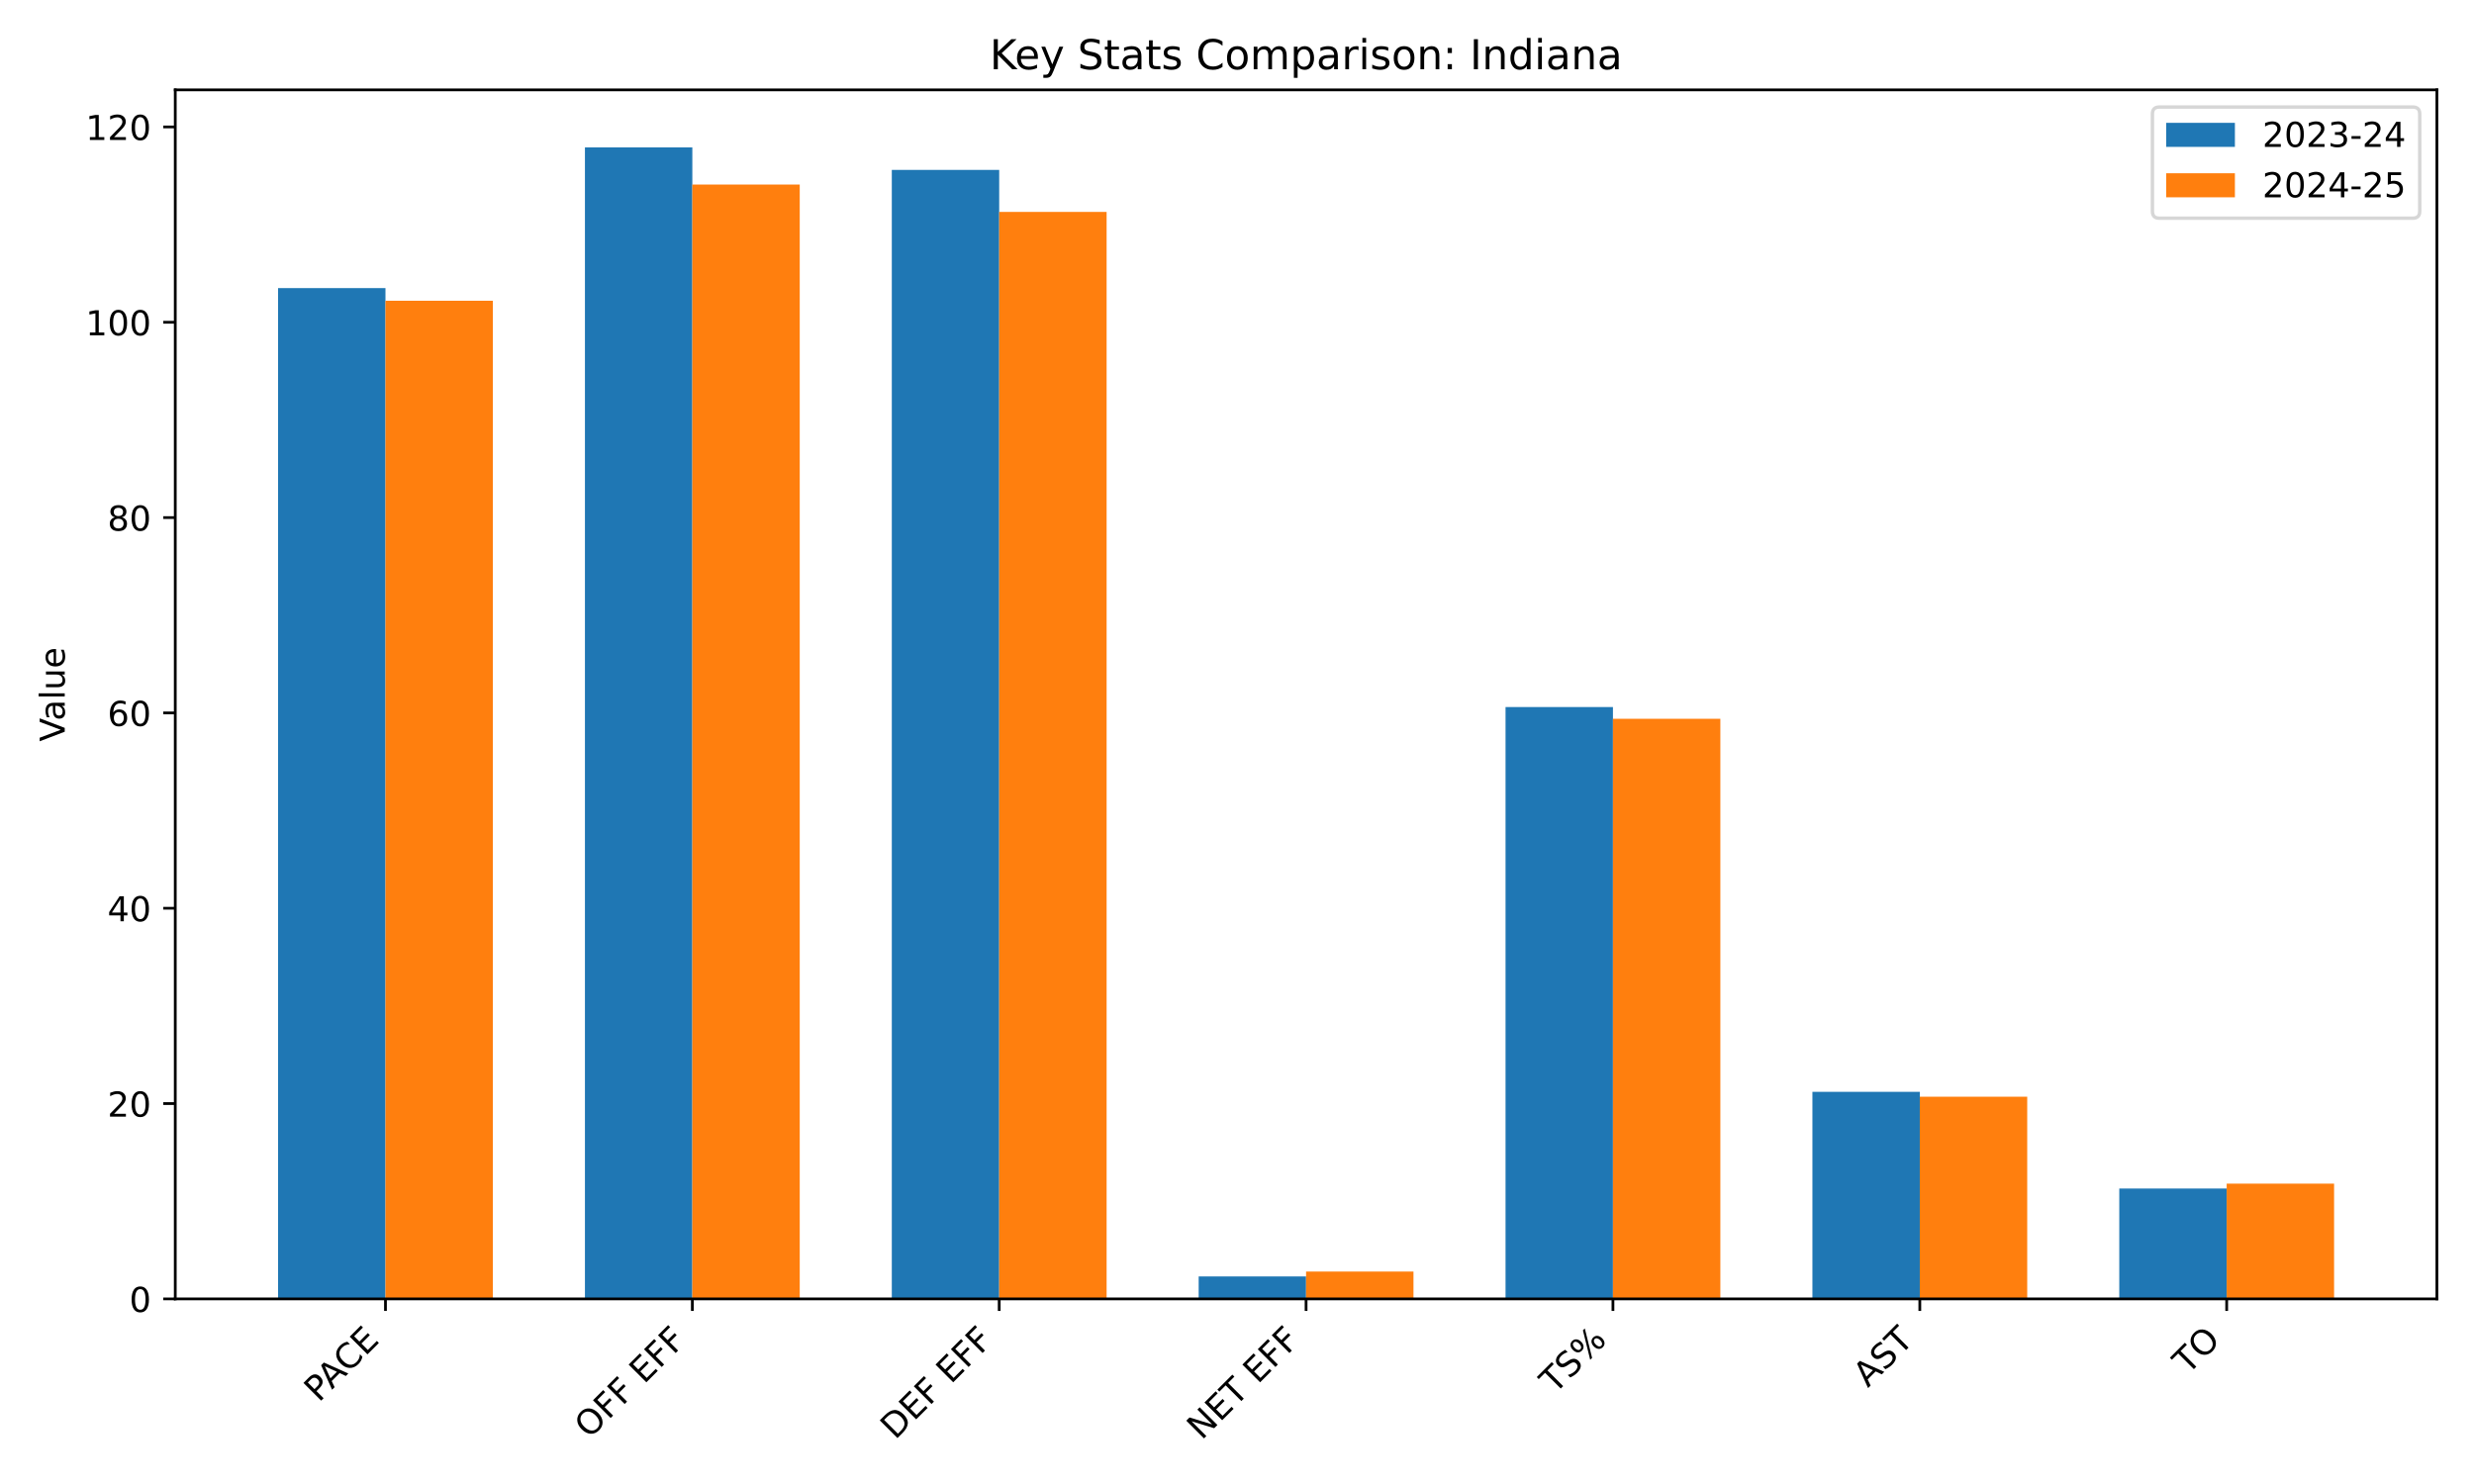
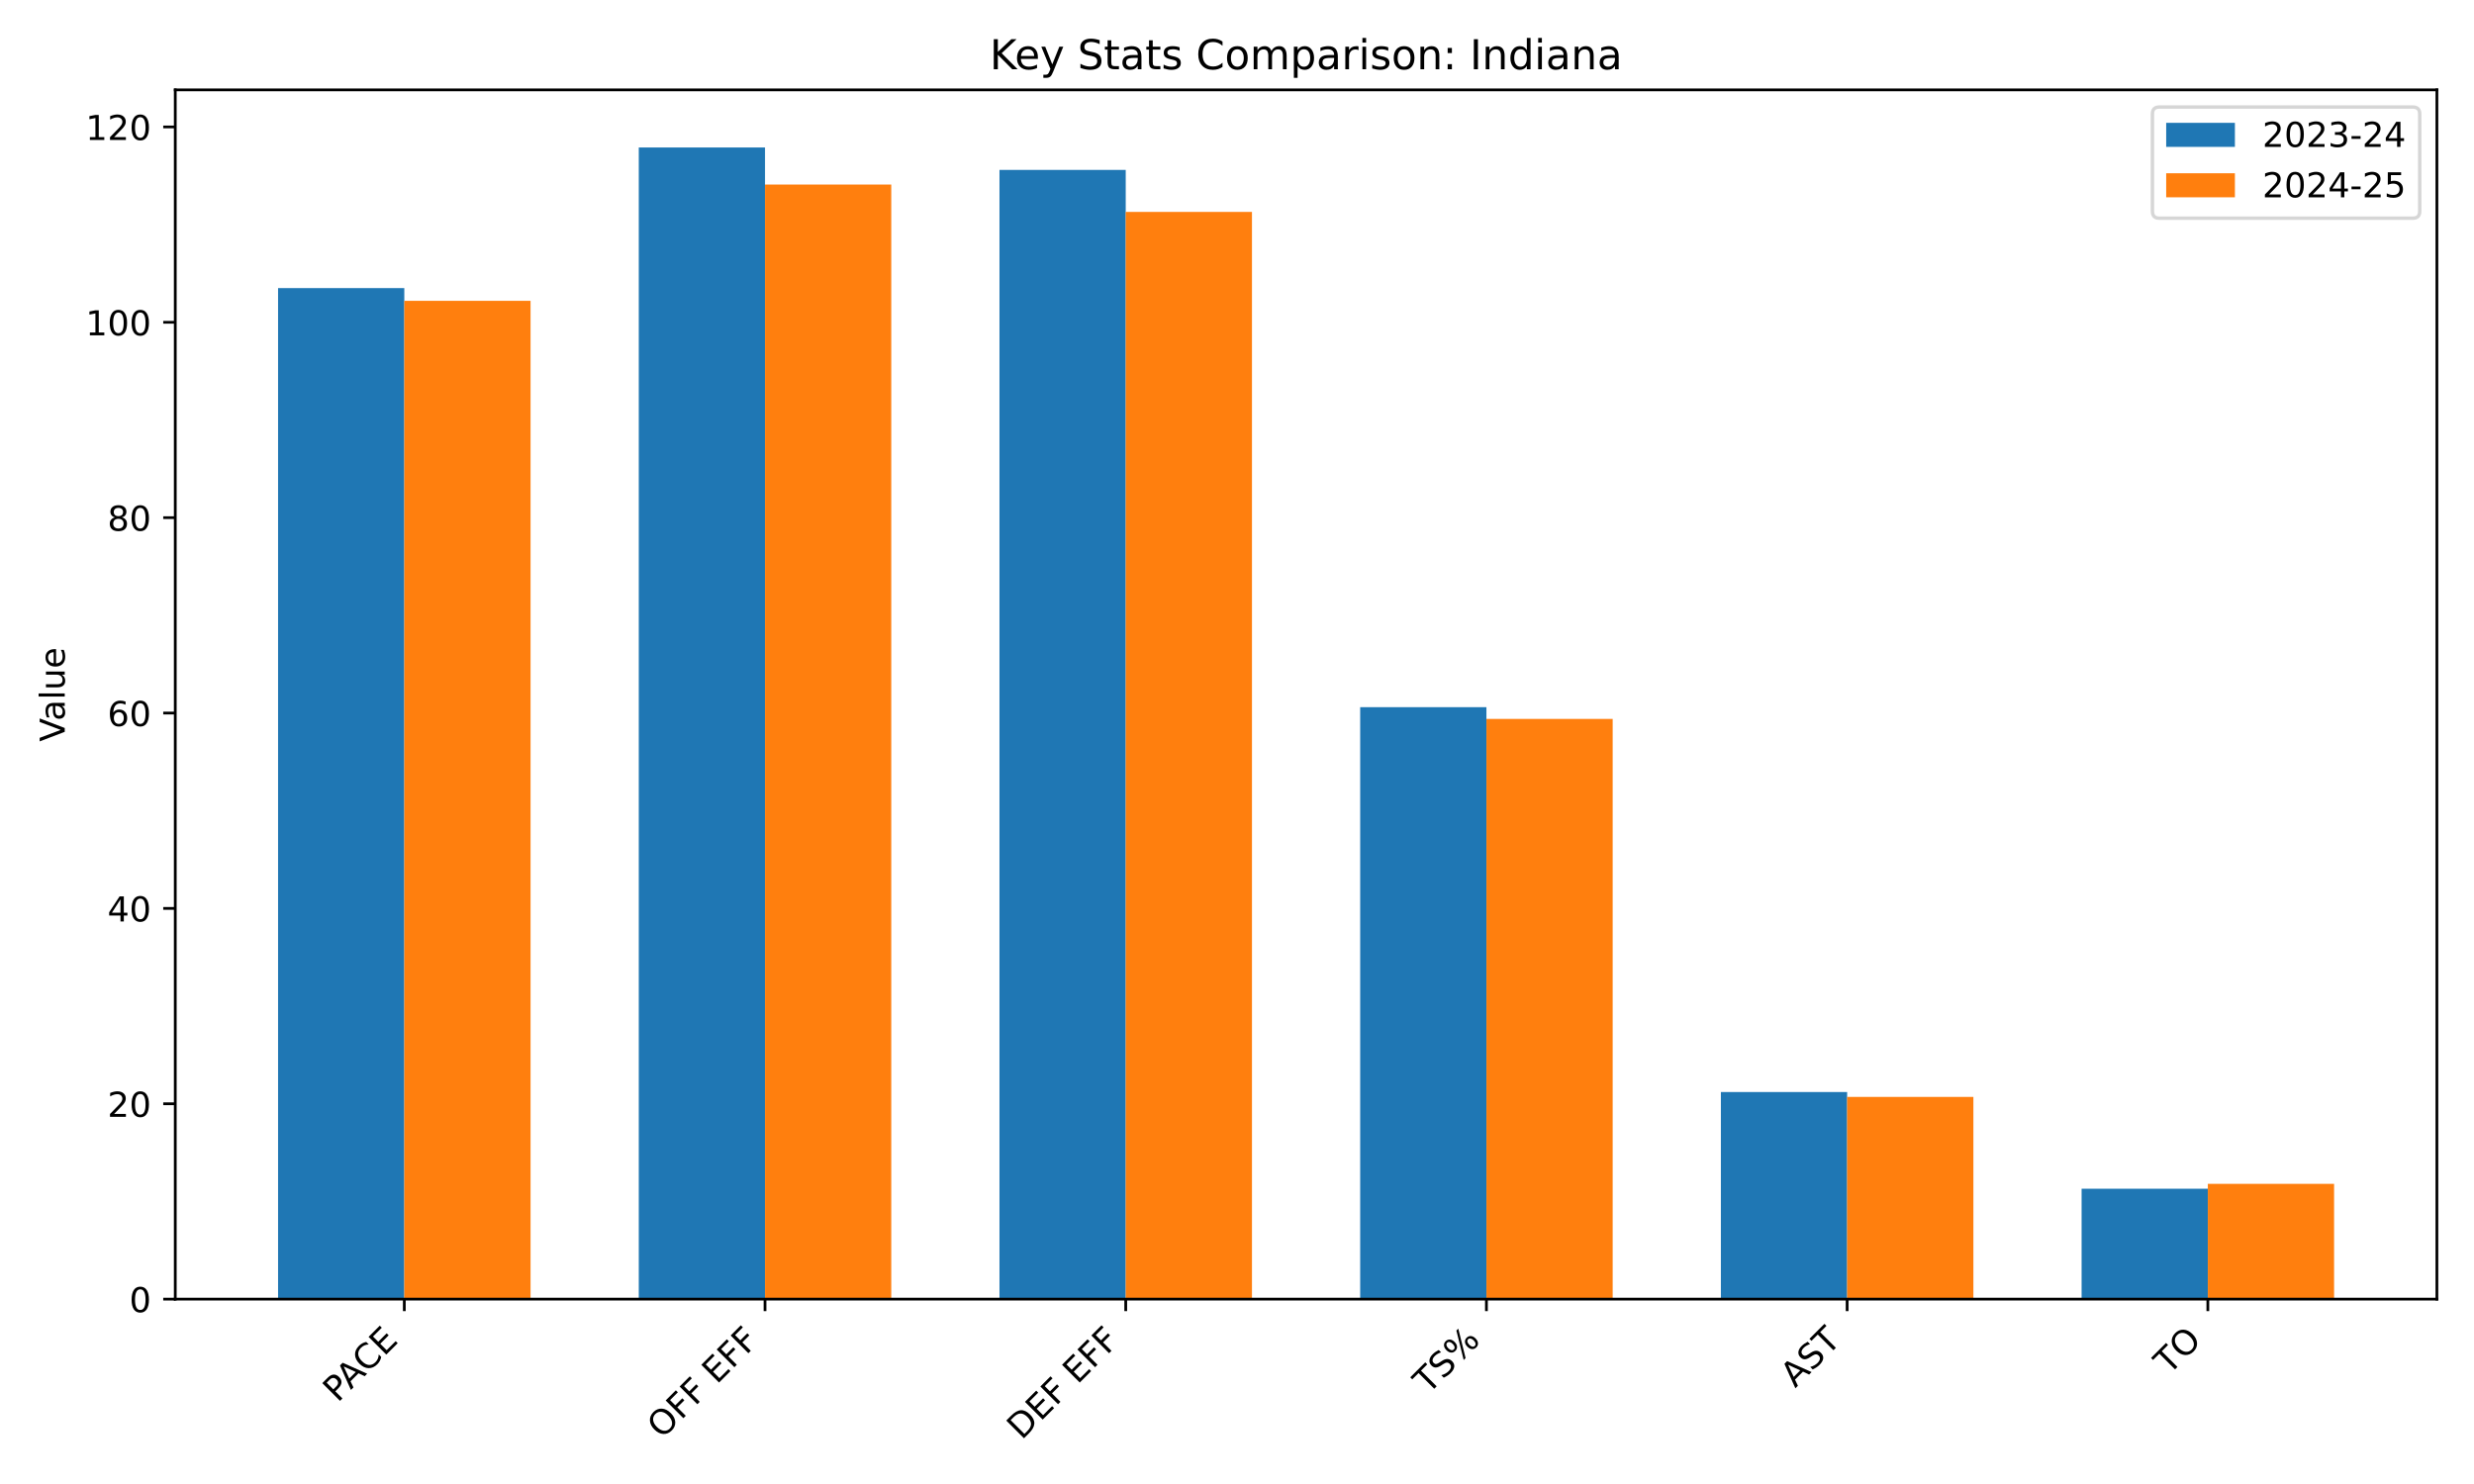
<svg xmlns="http://www.w3.org/2000/svg" xmlns:xlink="http://www.w3.org/1999/xlink" width="720pt" height="432pt" viewBox="0 0 720 432" version="1.1">
  <defs>
    <style type="text/css">*{stroke-linejoin: round; stroke-linecap: butt}</style>
  </defs>
  <g id="figure_1">
    <g id="patch_1">
      <path d="M 0 432  L 720 432  L 720 0  L 0 0  z " style="fill: #ffffff" />
    </g>
    <g id="axes_1">
      <g id="patch_2">
-         <path d="M 51.005 378.116  L 709.2 378.116  L 709.2 26.16  L 51.005 26.16  z " style="fill: #ffffff" />
+         <path d="M 51.005 378.18  L 709.2 378.18  L 709.2 26.16  L 51.005 26.16  z " style="fill: #ffffff" />
      </g>
      <g id="patch_3">
-         <path d="M 80.923 378.116  L 112.181 378.116  L 112.181 83.86  L 80.923 83.86  z " clip-path="url(#p9c431725d7)" style="fill: #1f77b4" />
+         <path d="M 80.923 378.18  L 117.664 378.18  L 117.664 83.87  L 80.923 83.87  z " clip-path="url(#padc7193dd8)" style="fill: #1f77b4" />
      </g>
      <g id="patch_4">
-         <path d="M 170.23 378.116  L 201.488 378.116  L 201.488 42.92  L 170.23 42.92  z " clip-path="url(#p9c431725d7)" style="fill: #1f77b4" />
+         <path d="M 185.898 378.18  L 222.64 378.18  L 222.64 42.923  L 185.898 42.923  z " clip-path="url(#padc7193dd8)" style="fill: #1f77b4" />
      </g>
      <g id="patch_5">
-         <path d="M 259.538 378.116  L 290.795 378.116  L 290.795 49.459  L 259.538 49.459  z " clip-path="url(#p9c431725d7)" style="fill: #1f77b4" />
+         <path d="M 290.874 378.18  L 327.615 378.18  L 327.615 49.463  L 290.874 49.463  z " clip-path="url(#padc7193dd8)" style="fill: #1f77b4" />
      </g>
      <g id="patch_6">
-         <path d="M 348.845 378.116  L 380.103 378.116  L 380.103 371.577  L 348.845 371.577  z " clip-path="url(#p9c431725d7)" style="fill: #1f77b4" />
+         <path d="M 395.849 378.18  L 432.59 378.18  L 432.59 205.86  L 395.849 205.86  z " clip-path="url(#padc7193dd8)" style="fill: #1f77b4" />
      </g>
      <g id="patch_7">
-         <path d="M 438.152 378.116  L 469.41 378.116  L 469.41 205.827  L 438.152 205.827  z " clip-path="url(#p9c431725d7)" style="fill: #1f77b4" />
+         <path d="M 500.824 378.18  L 537.565 378.18  L 537.565 317.896  L 500.824 317.896  z " clip-path="url(#padc7193dd8)" style="fill: #1f77b4" />
      </g>
      <g id="patch_8">
-         <path d="M 527.46 378.116  L 558.717 378.116  L 558.717 317.844  L 527.46 317.844  z " clip-path="url(#p9c431725d7)" style="fill: #1f77b4" />
+         <path d="M 605.799 378.18  L 642.541 378.18  L 642.541 346.048  L 605.799 346.048  z " clip-path="url(#padc7193dd8)" style="fill: #1f77b4" />
      </g>
      <g id="patch_9">
-         <path d="M 616.767 378.116  L 648.024 378.116  L 648.024 345.99  L 616.767 345.99  z " clip-path="url(#p9c431725d7)" style="fill: #1f77b4" />
+         <path d="M 117.664 378.18  L 154.406 378.18  L 154.406 87.567  L 117.664 87.567  z " clip-path="url(#padc7193dd8)" style="fill: #ff7f0e" />
      </g>
      <g id="patch_10">
-         <path d="M 112.181 378.116  L 143.438 378.116  L 143.438 87.556  L 112.181 87.556  z " clip-path="url(#p9c431725d7)" style="fill: #ff7f0e" />
+         <path d="M 222.64 378.18  L 259.381 378.18  L 259.381 53.728  L 222.64 53.728  z " clip-path="url(#padc7193dd8)" style="fill: #ff7f0e" />
      </g>
      <g id="patch_11">
-         <path d="M 201.488 378.116  L 232.745 378.116  L 232.745 53.723  L 201.488 53.723  z " clip-path="url(#p9c431725d7)" style="fill: #ff7f0e" />
+         <path d="M 327.615 378.18  L 364.356 378.18  L 364.356 61.69  L 327.615 61.69  z " clip-path="url(#padc7193dd8)" style="fill: #ff7f0e" />
      </g>
      <g id="patch_12">
-         <path d="M 290.795 378.116  L 322.053 378.116  L 322.053 61.684  L 290.795 61.684  z " clip-path="url(#p9c431725d7)" style="fill: #ff7f0e" />
+         <path d="M 432.59 378.18  L 469.331 378.18  L 469.331 209.272  L 432.59 209.272  z " clip-path="url(#padc7193dd8)" style="fill: #ff7f0e" />
      </g>
      <g id="patch_13">
-         <path d="M 380.103 378.116  L 411.36 378.116  L 411.36 370.156  L 380.103 370.156  z " clip-path="url(#p9c431725d7)" style="fill: #ff7f0e" />
+         <path d="M 537.565 378.18  L 574.307 378.18  L 574.307 319.318  L 537.565 319.318  z " clip-path="url(#padc7193dd8)" style="fill: #ff7f0e" />
      </g>
      <g id="patch_14">
-         <path d="M 469.41 378.116  L 500.667 378.116  L 500.667 209.239  L 469.41 209.239  z " clip-path="url(#p9c431725d7)" style="fill: #ff7f0e" />
-       </g>
-       <g id="patch_15">
-         <path d="M 558.717 378.116  L 589.975 378.116  L 589.975 319.265  L 558.717 319.265  z " clip-path="url(#p9c431725d7)" style="fill: #ff7f0e" />
-       </g>
-       <g id="patch_16">
-         <path d="M 648.024 378.116  L 679.282 378.116  L 679.282 344.568  L 648.024 344.568  z " clip-path="url(#p9c431725d7)" style="fill: #ff7f0e" />
+         <path d="M 642.541 378.18  L 679.282 378.18  L 679.282 344.626  L 642.541 344.626  z " clip-path="url(#padc7193dd8)" style="fill: #ff7f0e" />
      </g>
      <g id="matplotlib.axis_1">
        <g id="xtick_1">
          <g id="line2d_1">
            <defs>
-               <path id="m4587963f78" d="M 0 0  L 0 3.5  " style="stroke: #000000; stroke-width: 0.8" />
+               <path id="mf19daab441" d="M 0 0  L 0 3.5  " style="stroke: #000000; stroke-width: 0.8" />
            </defs>
            <g>
-               <use xlink:href="#m4587963f78" x="112.181" y="378.116" style="stroke: #000000; stroke-width: 0.8" />
+               <use xlink:href="#mf19daab441" x="117.664" y="378.18" style="stroke: #000000; stroke-width: 0.8" />
            </g>
          </g>
          <g id="text_1">
-             <g transform="translate(92.77817 408.421) rotate(-45) scale(0.1 -0.1)">
+             <g transform="translate(98.26196 408.4847) rotate(-45) scale(0.1 -0.1)">
              <defs>
                <path id="DejaVuSans-50" d="M 1259 4147  L 1259 2394  L 2053 2394  Q 2494 2394 2734 2622  Q 2975 2850 2975 3272  Q 2975 3691 2734 3919  Q 2494 4147 2053 4147  L 1259 4147  z M 628 4666  L 2053 4666  Q 2838 4666 3239 4311  Q 3641 3956 3641 3272  Q 3641 2581 3239 2228  Q 2838 1875 2053 1875  L 1259 1875  L 1259 0  L 628 0  L 628 4666  z " transform="scale(0.015625)" />
                <path id="DejaVuSans-41" d="M 2188 4044  L 1331 1722  L 3047 1722  L 2188 4044  z M 1831 4666  L 2547 4666  L 4325 0  L 3669 0  L 3244 1197  L 1141 1197  L 716 0  L 50 0  L 1831 4666  z " transform="scale(0.015625)" />
                <path id="DejaVuSans-43" d="M 4122 4306  L 4122 3641  Q 3803 3938 3442 4084  Q 3081 4231 2675 4231  Q 1875 4231 1450 3742  Q 1025 3253 1025 2328  Q 1025 1406 1450 917  Q 1875 428 2675 428  Q 3081 428 3442 575  Q 3803 722 4122 1019  L 4122 359  Q 3791 134 3420 21  Q 3050 -91 2638 -91  Q 1578 -91 968 557  Q 359 1206 359 2328  Q 359 3453 968 4101  Q 1578 4750 2638 4750  Q 3056 4750 3426 4639  Q 3797 4528 4122 4306  z " transform="scale(0.015625)" />
                <path id="DejaVuSans-45" d="M 628 4666  L 3578 4666  L 3578 4134  L 1259 4134  L 1259 2753  L 3481 2753  L 3481 2222  L 1259 2222  L 1259 531  L 3634 531  L 3634 0  L 628 0  L 628 4666  z " transform="scale(0.015625)" />
              </defs>
              <use xlink:href="#DejaVuSans-50" />
              <use xlink:href="#DejaVuSans-41" transform="translate(53.92773 0)" />
              <use xlink:href="#DejaVuSans-43" transform="translate(120.5859 0)" />
              <use xlink:href="#DejaVuSans-45" transform="translate(190.4102 0)" />
            </g>
          </g>
        </g>
        <g id="xtick_2">
          <g id="line2d_2">
            <g>
-               <use xlink:href="#m4587963f78" x="201.488" y="378.116" style="stroke: #000000; stroke-width: 0.8" />
+               <use xlink:href="#mf19daab441" x="222.64" y="378.18" style="stroke: #000000; stroke-width: 0.8" />
            </g>
          </g>
          <g id="text_2">
-             <g transform="translate(171.4678 419.0387) rotate(-45) scale(0.1 -0.1)">
+             <g transform="translate(192.6196 419.1023) rotate(-45) scale(0.1 -0.1)">
              <defs>
                <path id="DejaVuSans-4f" d="M 2522 4238  Q 1834 4238 1429 3725  Q 1025 3213 1025 2328  Q 1025 1447 1429 934  Q 1834 422 2522 422  Q 3209 422 3611 934  Q 4013 1447 4013 2328  Q 4013 3213 3611 3725  Q 3209 4238 2522 4238  z M 2522 4750  Q 3503 4750 4090 4092  Q 4678 3434 4678 2328  Q 4678 1225 4090 567  Q 3503 -91 2522 -91  Q 1538 -91 948 565  Q 359 1222 359 2328  Q 359 3434 948 4092  Q 1538 4750 2522 4750  z " transform="scale(0.015625)" />
                <path id="DejaVuSans-46" d="M 628 4666  L 3309 4666  L 3309 4134  L 1259 4134  L 1259 2759  L 3109 2759  L 3109 2228  L 1259 2228  L 1259 0  L 628 0  L 628 4666  z " transform="scale(0.015625)" />
                <path id="DejaVuSans-20" transform="scale(0.015625)" />
              </defs>
              <use xlink:href="#DejaVuSans-4f" />
              <use xlink:href="#DejaVuSans-46" transform="translate(78.71094 0)" />
              <use xlink:href="#DejaVuSans-46" transform="translate(136.2305 0)" />
              <use xlink:href="#DejaVuSans-20" transform="translate(193.75 0)" />
              <use xlink:href="#DejaVuSans-45" transform="translate(225.5371 0)" />
              <use xlink:href="#DejaVuSans-46" transform="translate(288.7207 0)" />
              <use xlink:href="#DejaVuSans-46" transform="translate(346.2402 0)" />
            </g>
          </g>
        </g>
        <g id="xtick_3">
          <g id="line2d_3">
            <g>
-               <use xlink:href="#m4587963f78" x="290.795" y="378.116" style="stroke: #000000; stroke-width: 0.8" />
+               <use xlink:href="#mf19daab441" x="327.615" y="378.18" style="stroke: #000000; stroke-width: 0.8" />
            </g>
          </g>
          <g id="text_3">
-             <g transform="translate(260.4956 419.3182) rotate(-45) scale(0.1 -0.1)">
+             <g transform="translate(297.3153 419.3819) rotate(-45) scale(0.1 -0.1)">
              <defs>
                <path id="DejaVuSans-44" d="M 1259 4147  L 1259 519  L 2022 519  Q 2988 519 3436 956  Q 3884 1394 3884 2338  Q 3884 3275 3436 3711  Q 2988 4147 2022 4147  L 1259 4147  z M 628 4666  L 1925 4666  Q 3281 4666 3915 4102  Q 4550 3538 4550 2338  Q 4550 1131 3912 565  Q 3275 0 1925 0  L 628 0  L 628 4666  z " transform="scale(0.015625)" />
              </defs>
              <use xlink:href="#DejaVuSans-44" />
              <use xlink:href="#DejaVuSans-45" transform="translate(77.00195 0)" />
              <use xlink:href="#DejaVuSans-46" transform="translate(140.1855 0)" />
              <use xlink:href="#DejaVuSans-20" transform="translate(197.7051 0)" />
              <use xlink:href="#DejaVuSans-45" transform="translate(229.4922 0)" />
              <use xlink:href="#DejaVuSans-46" transform="translate(292.6758 0)" />
              <use xlink:href="#DejaVuSans-46" transform="translate(350.1953 0)" />
            </g>
          </g>
        </g>
        <g id="xtick_4">
          <g id="line2d_4">
            <g>
-               <use xlink:href="#m4587963f78" x="380.103" y="378.116" style="stroke: #000000; stroke-width: 0.8" />
+               <use xlink:href="#mf19daab441" x="432.59" y="378.18" style="stroke: #000000; stroke-width: 0.8" />
            </g>
          </g>
          <g id="text_4">
-             <g transform="translate(349.7057 419.4154) rotate(-45) scale(0.1 -0.1)">
-               <defs>
-                 <path id="DejaVuSans-4e" d="M 628 4666  L 1478 4666  L 3547 763  L 3547 4666  L 4159 4666  L 4159 0  L 3309 0  L 1241 3903  L 1241 0  L 628 0  L 628 4666  z " transform="scale(0.015625)" />
+             <g transform="translate(415.5931 406.0794) rotate(-45) scale(0.1 -0.1)">
+               <defs>
                <path id="DejaVuSans-54" d="M -19 4666  L 3928 4666  L 3928 4134  L 2272 4134  L 2272 0  L 1638 0  L 1638 4134  L -19 4134  L -19 4666  z " transform="scale(0.015625)" />
-               </defs>
-               <use xlink:href="#DejaVuSans-4e" />
-               <use xlink:href="#DejaVuSans-45" transform="translate(74.80469 0)" />
-               <use xlink:href="#DejaVuSans-54" transform="translate(137.9883 0)" />
-               <use xlink:href="#DejaVuSans-20" transform="translate(199.0723 0)" />
-               <use xlink:href="#DejaVuSans-45" transform="translate(230.8594 0)" />
-               <use xlink:href="#DejaVuSans-46" transform="translate(294.043 0)" />
-               <use xlink:href="#DejaVuSans-46" transform="translate(351.5625 0)" />
-             </g>
-           </g>
-         </g>
-         <g id="xtick_5">
-           <g id="line2d_5">
-             <g>
-               <use xlink:href="#m4587963f78" x="469.41" y="378.116" style="stroke: #000000; stroke-width: 0.8" />
-             </g>
-           </g>
-           <g id="text_5">
-             <g transform="translate(452.4127 406.0158) rotate(-45) scale(0.1 -0.1)">
-               <defs>
                <path id="DejaVuSans-53" d="M 3425 4513  L 3425 3897  Q 3066 4069 2747 4153  Q 2428 4238 2131 4238  Q 1616 4238 1336 4038  Q 1056 3838 1056 3469  Q 1056 3159 1242 3001  Q 1428 2844 1947 2747  L 2328 2669  Q 3034 2534 3370 2195  Q 3706 1856 3706 1288  Q 3706 609 3251 259  Q 2797 -91 1919 -91  Q 1588 -91 1214 -16  Q 841 59 441 206  L 441 856  Q 825 641 1194 531  Q 1563 422 1919 422  Q 2459 422 2753 634  Q 3047 847 3047 1241  Q 3047 1584 2836 1778  Q 2625 1972 2144 2069  L 1759 2144  Q 1053 2284 737 2584  Q 422 2884 422 3419  Q 422 4038 858 4394  Q 1294 4750 2059 4750  Q 2388 4750 2728 4690  Q 3069 4631 3425 4513  z " transform="scale(0.015625)" />
                <path id="DejaVuSans-25" d="M 4653 2053  Q 4381 2053 4226 1822  Q 4072 1591 4072 1178  Q 4072 772 4226 539  Q 4381 306 4653 306  Q 4919 306 5073 539  Q 5228 772 5228 1178  Q 5228 1588 5073 1820  Q 4919 2053 4653 2053  z M 4653 2450  Q 5147 2450 5437 2106  Q 5728 1763 5728 1178  Q 5728 594 5436 251  Q 5144 -91 4653 -91  Q 4153 -91 3862 251  Q 3572 594 3572 1178  Q 3572 1766 3864 2108  Q 4156 2450 4653 2450  z M 1428 4353  Q 1159 4353 1004 4120  Q 850 3888 850 3481  Q 850 3069 1003 2837  Q 1156 2606 1428 2606  Q 1700 2606 1854 2837  Q 2009 3069 2009 3481  Q 2009 3884 1853 4118  Q 1697 4353 1428 4353  z M 4250 4750  L 4750 4750  L 1831 -91  L 1331 -91  L 4250 4750  z M 1428 4750  Q 1922 4750 2215 4408  Q 2509 4066 2509 3481  Q 2509 2891 2217 2550  Q 1925 2209 1428 2209  Q 931 2209 642 2551  Q 353 2894 353 3481  Q 353 4063 643 4406  Q 934 4750 1428 4750  z " transform="scale(0.015625)" />
              </defs>
              <use xlink:href="#DejaVuSans-54" />
              <use xlink:href="#DejaVuSans-53" transform="translate(61.08398 0)" />
              <use xlink:href="#DejaVuSans-25" transform="translate(124.5605 0)" />
            </g>
          </g>
        </g>
-         <g id="xtick_6">
-           <g id="line2d_6">
-             <g>
-               <use xlink:href="#m4587963f78" x="558.717" y="378.116" style="stroke: #000000; stroke-width: 0.8" />
-             </g>
-           </g>
-           <g id="text_6">
-             <g transform="translate(543.6016 404.1342) rotate(-45) scale(0.1 -0.1)">
+         <g id="xtick_5">
+           <g id="line2d_5">
+             <g>
+               <use xlink:href="#mf19daab441" x="537.565" y="378.18" style="stroke: #000000; stroke-width: 0.8" />
+             </g>
+           </g>
+           <g id="text_5">
+             <g transform="translate(522.4499 404.1978) rotate(-45) scale(0.1 -0.1)">
              <use xlink:href="#DejaVuSans-41" />
              <use xlink:href="#DejaVuSans-53" transform="translate(68.4082 0)" />
              <use xlink:href="#DejaVuSans-54" transform="translate(131.8848 0)" />
            </g>
          </g>
        </g>
-         <g id="xtick_7">
-           <g id="line2d_7">
-             <g>
-               <use xlink:href="#m4587963f78" x="648.024" y="378.116" style="stroke: #000000; stroke-width: 0.8" />
-             </g>
-           </g>
-           <g id="text_7">
-             <g transform="translate(636.6688 400.3744) rotate(-45) scale(0.1 -0.1)">
+         <g id="xtick_6">
+           <g id="line2d_6">
+             <g>
+               <use xlink:href="#mf19daab441" x="642.541" y="378.18" style="stroke: #000000; stroke-width: 0.8" />
+             </g>
+           </g>
+           <g id="text_6">
+             <g transform="translate(631.185 400.438) rotate(-45) scale(0.1 -0.1)">
              <use xlink:href="#DejaVuSans-54" />
              <use xlink:href="#DejaVuSans-4f" transform="translate(61.08398 0)" />
            </g>
          </g>
        </g>
      </g>
      <g id="matplotlib.axis_2">
        <g id="ytick_1">
+           <g id="line2d_7">
+             <defs>
+               <path id="m95290972fc" d="M 0 0  L -3.5 0  " style="stroke: #000000; stroke-width: 0.8" />
+             </defs>
+             <g>
+               <use xlink:href="#m95290972fc" x="51.005" y="378.18" style="stroke: #000000; stroke-width: 0.8" />
+             </g>
+           </g>
+           <g id="text_7">
+             <g transform="translate(37.6425 381.9792) scale(0.1 -0.1)">
+               <defs>
+                 <path id="DejaVuSans-30" d="M 2034 4250  Q 1547 4250 1301 3770  Q 1056 3291 1056 2328  Q 1056 1369 1301 889  Q 1547 409 2034 409  Q 2525 409 2770 889  Q 3016 1369 3016 2328  Q 3016 3291 2770 3770  Q 2525 4250 2034 4250  z M 2034 4750  Q 2819 4750 3233 4129  Q 3647 3509 3647 2328  Q 3647 1150 3233 529  Q 2819 -91 2034 -91  Q 1250 -91 836 529  Q 422 1150 422 2328  Q 422 3509 836 4129  Q 1250 4750 2034 4750  z " transform="scale(0.015625)" />
+               </defs>
+               <use xlink:href="#DejaVuSans-30" />
+             </g>
+           </g>
+         </g>
+         <g id="ytick_2">
          <g id="line2d_8">
-             <defs>
-               <path id="mcb82c95a02" d="M 0 0  L -3.5 0  " style="stroke: #000000; stroke-width: 0.8" />
-             </defs>
-             <g>
-               <use xlink:href="#mcb82c95a02" x="51.005" y="378.116" style="stroke: #000000; stroke-width: 0.8" />
+             <g>
+               <use xlink:href="#m95290972fc" x="51.005" y="321.309" style="stroke: #000000; stroke-width: 0.8" />
            </g>
          </g>
          <g id="text_8">
-             <g transform="translate(37.6425 381.9156) scale(0.1 -0.1)">
-               <defs>
-                 <path id="DejaVuSans-30" d="M 2034 4250  Q 1547 4250 1301 3770  Q 1056 3291 1056 2328  Q 1056 1369 1301 889  Q 1547 409 2034 409  Q 2525 409 2770 889  Q 3016 1369 3016 2328  Q 3016 3291 2770 3770  Q 2525 4250 2034 4250  z M 2034 4750  Q 2819 4750 3233 4129  Q 3647 3509 3647 2328  Q 3647 1150 3233 529  Q 2819 -91 2034 -91  Q 1250 -91 836 529  Q 422 1150 422 2328  Q 422 3509 836 4129  Q 1250 4750 2034 4750  z " transform="scale(0.015625)" />
-               </defs>
-               <use xlink:href="#DejaVuSans-30" />
-             </g>
-           </g>
-         </g>
-         <g id="ytick_2">
-           <g id="line2d_9">
-             <g>
-               <use xlink:href="#mcb82c95a02" x="51.005" y="321.255" style="stroke: #000000; stroke-width: 0.8" />
-             </g>
-           </g>
-           <g id="text_9">
-             <g transform="translate(31.28 325.0544) scale(0.1 -0.1)">
+             <g transform="translate(31.28 325.1078) scale(0.1 -0.1)">
              <defs>
                <path id="DejaVuSans-32" d="M 1228 531  L 3431 531  L 3431 0  L 469 0  L 469 531  Q 828 903 1448 1529  Q 2069 2156 2228 2338  Q 2531 2678 2651 2914  Q 2772 3150 2772 3378  Q 2772 3750 2511 3984  Q 2250 4219 1831 4219  Q 1534 4219 1204 4116  Q 875 4013 500 3803  L 500 4441  Q 881 4594 1212 4672  Q 1544 4750 1819 4750  Q 2544 4750 2975 4387  Q 3406 4025 3406 3419  Q 3406 3131 3298 2873  Q 3191 2616 2906 2266  Q 2828 2175 2409 1742  Q 1991 1309 1228 531  z " transform="scale(0.015625)" />
              </defs>
              <use xlink:href="#DejaVuSans-32" />
              <use xlink:href="#DejaVuSans-30" transform="translate(63.62305 0)" />
            </g>
          </g>
        </g>
        <g id="ytick_3">
-           <g id="line2d_10">
-             <g>
-               <use xlink:href="#mcb82c95a02" x="51.005" y="264.394" style="stroke: #000000; stroke-width: 0.8" />
-             </g>
-           </g>
-           <g id="text_10">
-             <g transform="translate(31.28 268.1932) scale(0.1 -0.1)">
+           <g id="line2d_9">
+             <g>
+               <use xlink:href="#m95290972fc" x="51.005" y="264.437" style="stroke: #000000; stroke-width: 0.8" />
+             </g>
+           </g>
+           <g id="text_9">
+             <g transform="translate(31.28 268.2363) scale(0.1 -0.1)">
              <defs>
                <path id="DejaVuSans-34" d="M 2419 4116  L 825 1625  L 2419 1625  L 2419 4116  z M 2253 4666  L 3047 4666  L 3047 1625  L 3713 1625  L 3713 1100  L 3047 1100  L 3047 0  L 2419 0  L 2419 1100  L 313 1100  L 313 1709  L 2253 4666  z " transform="scale(0.015625)" />
              </defs>
              <use xlink:href="#DejaVuSans-34" />
              <use xlink:href="#DejaVuSans-30" transform="translate(63.62305 0)" />
            </g>
          </g>
        </g>
        <g id="ytick_4">
-           <g id="line2d_11">
-             <g>
-               <use xlink:href="#mcb82c95a02" x="51.005" y="207.533" style="stroke: #000000; stroke-width: 0.8" />
-             </g>
-           </g>
-           <g id="text_11">
-             <g transform="translate(31.28 211.3321) scale(0.1 -0.1)">
+           <g id="line2d_10">
+             <g>
+               <use xlink:href="#m95290972fc" x="51.005" y="207.566" style="stroke: #000000; stroke-width: 0.8" />
+             </g>
+           </g>
+           <g id="text_10">
+             <g transform="translate(31.28 211.3649) scale(0.1 -0.1)">
              <defs>
                <path id="DejaVuSans-36" d="M 2113 2584  Q 1688 2584 1439 2293  Q 1191 2003 1191 1497  Q 1191 994 1439 701  Q 1688 409 2113 409  Q 2538 409 2786 701  Q 3034 994 3034 1497  Q 3034 2003 2786 2293  Q 2538 2584 2113 2584  z M 3366 4563  L 3366 3988  Q 3128 4100 2886 4159  Q 2644 4219 2406 4219  Q 1781 4219 1451 3797  Q 1122 3375 1075 2522  Q 1259 2794 1537 2939  Q 1816 3084 2150 3084  Q 2853 3084 3261 2657  Q 3669 2231 3669 1497  Q 3669 778 3244 343  Q 2819 -91 2113 -91  Q 1303 -91 875 529  Q 447 1150 447 2328  Q 447 3434 972 4092  Q 1497 4750 2381 4750  Q 2619 4750 2861 4703  Q 3103 4656 3366 4563  z " transform="scale(0.015625)" />
              </defs>
              <use xlink:href="#DejaVuSans-36" />
              <use xlink:href="#DejaVuSans-30" transform="translate(63.62305 0)" />
            </g>
          </g>
        </g>
        <g id="ytick_5">
-           <g id="line2d_12">
-             <g>
-               <use xlink:href="#mcb82c95a02" x="51.005" y="150.672" style="stroke: #000000; stroke-width: 0.8" />
-             </g>
-           </g>
-           <g id="text_12">
-             <g transform="translate(31.28 154.4709) scale(0.1 -0.1)">
+           <g id="line2d_11">
+             <g>
+               <use xlink:href="#m95290972fc" x="51.005" y="150.694" style="stroke: #000000; stroke-width: 0.8" />
+             </g>
+           </g>
+           <g id="text_11">
+             <g transform="translate(31.28 154.4934) scale(0.1 -0.1)">
              <defs>
                <path id="DejaVuSans-38" d="M 2034 2216  Q 1584 2216 1326 1975  Q 1069 1734 1069 1313  Q 1069 891 1326 650  Q 1584 409 2034 409  Q 2484 409 2743 651  Q 3003 894 3003 1313  Q 3003 1734 2745 1975  Q 2488 2216 2034 2216  z M 1403 2484  Q 997 2584 770 2862  Q 544 3141 544 3541  Q 544 4100 942 4425  Q 1341 4750 2034 4750  Q 2731 4750 3128 4425  Q 3525 4100 3525 3541  Q 3525 3141 3298 2862  Q 3072 2584 2669 2484  Q 3125 2378 3379 2068  Q 3634 1759 3634 1313  Q 3634 634 3220 271  Q 2806 -91 2034 -91  Q 1263 -91 848 271  Q 434 634 434 1313  Q 434 1759 690 2068  Q 947 2378 1403 2484  z M 1172 3481  Q 1172 3119 1398 2916  Q 1625 2713 2034 2713  Q 2441 2713 2670 2916  Q 2900 3119 2900 3481  Q 2900 3844 2670 4047  Q 2441 4250 2034 4250  Q 1625 4250 1398 4047  Q 1172 3844 1172 3481  z " transform="scale(0.015625)" />
              </defs>
              <use xlink:href="#DejaVuSans-38" />
              <use xlink:href="#DejaVuSans-30" transform="translate(63.62305 0)" />
            </g>
          </g>
        </g>
        <g id="ytick_6">
-           <g id="line2d_13">
-             <g>
-               <use xlink:href="#mcb82c95a02" x="51.005" y="93.811" style="stroke: #000000; stroke-width: 0.8" />
-             </g>
-           </g>
-           <g id="text_13">
-             <g transform="translate(24.9175 97.60978) scale(0.1 -0.1)">
+           <g id="line2d_12">
+             <g>
+               <use xlink:href="#m95290972fc" x="51.005" y="93.823" style="stroke: #000000; stroke-width: 0.8" />
+             </g>
+           </g>
+           <g id="text_12">
+             <g transform="translate(24.9175 97.62201) scale(0.1 -0.1)">
              <defs>
                <path id="DejaVuSans-31" d="M 794 531  L 1825 531  L 1825 4091  L 703 3866  L 703 4441  L 1819 4666  L 2450 4666  L 2450 531  L 3481 531  L 3481 0  L 794 0  L 794 531  z " transform="scale(0.015625)" />
              </defs>
              <use xlink:href="#DejaVuSans-31" />
              <use xlink:href="#DejaVuSans-30" transform="translate(63.62305 0)" />
              <use xlink:href="#DejaVuSans-30" transform="translate(127.2461 0)" />
            </g>
          </g>
        </g>
        <g id="ytick_7">
-           <g id="line2d_14">
-             <g>
-               <use xlink:href="#mcb82c95a02" x="51.005" y="36.949" style="stroke: #000000; stroke-width: 0.8" />
-             </g>
-           </g>
-           <g id="text_14">
-             <g transform="translate(24.9175 40.74862) scale(0.1 -0.1)">
+           <g id="line2d_13">
+             <g>
+               <use xlink:href="#m95290972fc" x="51.005" y="36.951" style="stroke: #000000; stroke-width: 0.8" />
+             </g>
+           </g>
+           <g id="text_13">
+             <g transform="translate(24.9175 40.75057) scale(0.1 -0.1)">
              <use xlink:href="#DejaVuSans-31" />
              <use xlink:href="#DejaVuSans-32" transform="translate(63.62305 0)" />
              <use xlink:href="#DejaVuSans-30" transform="translate(127.2461 0)" />
            </g>
          </g>
        </g>
-         <g id="text_15">
-           <g transform="translate(18.83781 215.8694) rotate(-90) scale(0.1 -0.1)">
+         <g id="text_14">
+           <g transform="translate(18.83781 215.9012) rotate(-90) scale(0.1 -0.1)">
            <defs>
              <path id="DejaVuSans-56" d="M 1831 0  L 50 4666  L 709 4666  L 2188 738  L 3669 4666  L 4325 4666  L 2547 0  L 1831 0  z " transform="scale(0.015625)" />
              <path id="DejaVuSans-61" d="M 2194 1759  Q 1497 1759 1228 1600  Q 959 1441 959 1056  Q 959 750 1161 570  Q 1363 391 1709 391  Q 2188 391 2477 730  Q 2766 1069 2766 1631  L 2766 1759  L 2194 1759  z M 3341 1997  L 3341 0  L 2766 0  L 2766 531  Q 2569 213 2275 61  Q 1981 -91 1556 -91  Q 1019 -91 701 211  Q 384 513 384 1019  Q 384 1609 779 1909  Q 1175 2209 1959 2209  L 2766 2209  L 2766 2266  Q 2766 2663 2505 2880  Q 2244 3097 1772 3097  Q 1472 3097 1187 3025  Q 903 2953 641 2809  L 641 3341  Q 956 3463 1253 3523  Q 1550 3584 1831 3584  Q 2591 3584 2966 3190  Q 3341 2797 3341 1997  z " transform="scale(0.015625)" />
              <path id="DejaVuSans-6c" d="M 603 4863  L 1178 4863  L 1178 0  L 603 0  L 603 4863  z " transform="scale(0.015625)" />
              <path id="DejaVuSans-75" d="M 544 1381  L 544 3500  L 1119 3500  L 1119 1403  Q 1119 906 1312 657  Q 1506 409 1894 409  Q 2359 409 2629 706  Q 2900 1003 2900 1516  L 2900 3500  L 3475 3500  L 3475 0  L 2900 0  L 2900 538  Q 2691 219 2414 64  Q 2138 -91 1772 -91  Q 1169 -91 856 284  Q 544 659 544 1381  z M 1991 3584  L 1991 3584  z " transform="scale(0.015625)" />
              <path id="DejaVuSans-65" d="M 3597 1894  L 3597 1613  L 953 1613  Q 991 1019 1311 708  Q 1631 397 2203 397  Q 2534 397 2845 478  Q 3156 559 3463 722  L 3463 178  Q 3153 47 2828 -22  Q 2503 -91 2169 -91  Q 1331 -91 842 396  Q 353 884 353 1716  Q 353 2575 817 3079  Q 1281 3584 2069 3584  Q 2775 3584 3186 3129  Q 3597 2675 3597 1894  z M 3022 2063  Q 3016 2534 2758 2815  Q 2500 3097 2075 3097  Q 1594 3097 1305 2825  Q 1016 2553 972 2059  L 3022 2063  z " transform="scale(0.015625)" />
            </defs>
            <use xlink:href="#DejaVuSans-56" />
            <use xlink:href="#DejaVuSans-61" transform="translate(60.6582 0)" />
            <use xlink:href="#DejaVuSans-6c" transform="translate(121.9375 0)" />
            <use xlink:href="#DejaVuSans-75" transform="translate(149.7207 0)" />
            <use xlink:href="#DejaVuSans-65" transform="translate(213.0996 0)" />
          </g>
        </g>
      </g>
+       <g id="patch_15">
+         <path d="M 51.005 378.18  L 51.005 26.16  " style="fill: none; stroke: #000000; stroke-width: 0.8; stroke-linejoin: miter; stroke-linecap: square" />
+       </g>
+       <g id="patch_16">
+         <path d="M 709.2 378.18  L 709.2 26.16  " style="fill: none; stroke: #000000; stroke-width: 0.8; stroke-linejoin: miter; stroke-linecap: square" />
+       </g>
      <g id="patch_17">
-         <path d="M 51.005 378.116  L 51.005 26.16  " style="fill: none; stroke: #000000; stroke-width: 0.8; stroke-linejoin: miter; stroke-linecap: square" />
+         <path d="M 51.005 378.18  L 709.2 378.18  " style="fill: none; stroke: #000000; stroke-width: 0.8; stroke-linejoin: miter; stroke-linecap: square" />
      </g>
      <g id="patch_18">
-         <path d="M 709.2 378.116  L 709.2 26.16  " style="fill: none; stroke: #000000; stroke-width: 0.8; stroke-linejoin: miter; stroke-linecap: square" />
-       </g>
-       <g id="patch_19">
-         <path d="M 51.005 378.116  L 709.2 378.116  " style="fill: none; stroke: #000000; stroke-width: 0.8; stroke-linejoin: miter; stroke-linecap: square" />
-       </g>
-       <g id="patch_20">
        <path d="M 51.005 26.16  L 709.2 26.16  " style="fill: none; stroke: #000000; stroke-width: 0.8; stroke-linejoin: miter; stroke-linecap: square" />
      </g>
-       <g id="text_16">
+       <g id="text_15">
        <g transform="translate(288.0381 20.16) scale(0.12 -0.12)">
          <defs>
            <path id="DejaVuSans-4b" d="M 628 4666  L 1259 4666  L 1259 2694  L 3353 4666  L 4166 4666  L 1850 2491  L 4331 0  L 3500 0  L 1259 2247  L 1259 0  L 628 0  L 628 4666  z " transform="scale(0.015625)" />
            <path id="DejaVuSans-79" d="M 2059 -325  Q 1816 -950 1584 -1140  Q 1353 -1331 966 -1331  L 506 -1331  L 506 -850  L 844 -850  Q 1081 -850 1212 -737  Q 1344 -625 1503 -206  L 1606 56  L 191 3500  L 800 3500  L 1894 763  L 2988 3500  L 3597 3500  L 2059 -325  z " transform="scale(0.015625)" />
            <path id="DejaVuSans-74" d="M 1172 4494  L 1172 3500  L 2356 3500  L 2356 3053  L 1172 3053  L 1172 1153  Q 1172 725 1289 603  Q 1406 481 1766 481  L 2356 481  L 2356 0  L 1766 0  Q 1100 0 847 248  Q 594 497 594 1153  L 594 3053  L 172 3053  L 172 3500  L 594 3500  L 594 4494  L 1172 4494  z " transform="scale(0.015625)" />
            <path id="DejaVuSans-73" d="M 2834 3397  L 2834 2853  Q 2591 2978 2328 3040  Q 2066 3103 1784 3103  Q 1356 3103 1142 2972  Q 928 2841 928 2578  Q 928 2378 1081 2264  Q 1234 2150 1697 2047  L 1894 2003  Q 2506 1872 2764 1633  Q 3022 1394 3022 966  Q 3022 478 2636 193  Q 2250 -91 1575 -91  Q 1294 -91 989 -36  Q 684 19 347 128  L 347 722  Q 666 556 975 473  Q 1284 391 1588 391  Q 1994 391 2212 530  Q 2431 669 2431 922  Q 2431 1156 2273 1281  Q 2116 1406 1581 1522  L 1381 1569  Q 847 1681 609 1914  Q 372 2147 372 2553  Q 372 3047 722 3315  Q 1072 3584 1716 3584  Q 2034 3584 2315 3537  Q 2597 3491 2834 3397  z " transform="scale(0.015625)" />
            <path id="DejaVuSans-6f" d="M 1959 3097  Q 1497 3097 1228 2736  Q 959 2375 959 1747  Q 959 1119 1226 758  Q 1494 397 1959 397  Q 2419 397 2687 759  Q 2956 1122 2956 1747  Q 2956 2369 2687 2733  Q 2419 3097 1959 3097  z M 1959 3584  Q 2709 3584 3137 3096  Q 3566 2609 3566 1747  Q 3566 888 3137 398  Q 2709 -91 1959 -91  Q 1206 -91 779 398  Q 353 888 353 1747  Q 353 2609 779 3096  Q 1206 3584 1959 3584  z " transform="scale(0.015625)" />
            <path id="DejaVuSans-6d" d="M 3328 2828  Q 3544 3216 3844 3400  Q 4144 3584 4550 3584  Q 5097 3584 5394 3201  Q 5691 2819 5691 2113  L 5691 0  L 5113 0  L 5113 2094  Q 5113 2597 4934 2840  Q 4756 3084 4391 3084  Q 3944 3084 3684 2787  Q 3425 2491 3425 1978  L 3425 0  L 2847 0  L 2847 2094  Q 2847 2600 2669 2842  Q 2491 3084 2119 3084  Q 1678 3084 1418 2786  Q 1159 2488 1159 1978  L 1159 0  L 581 0  L 581 3500  L 1159 3500  L 1159 2956  Q 1356 3278 1631 3431  Q 1906 3584 2284 3584  Q 2666 3584 2933 3390  Q 3200 3197 3328 2828  z " transform="scale(0.015625)" />
            <path id="DejaVuSans-70" d="M 1159 525  L 1159 -1331  L 581 -1331  L 581 3500  L 1159 3500  L 1159 2969  Q 1341 3281 1617 3432  Q 1894 3584 2278 3584  Q 2916 3584 3314 3078  Q 3713 2572 3713 1747  Q 3713 922 3314 415  Q 2916 -91 2278 -91  Q 1894 -91 1617 61  Q 1341 213 1159 525  z M 3116 1747  Q 3116 2381 2855 2742  Q 2594 3103 2138 3103  Q 1681 3103 1420 2742  Q 1159 2381 1159 1747  Q 1159 1113 1420 752  Q 1681 391 2138 391  Q 2594 391 2855 752  Q 3116 1113 3116 1747  z " transform="scale(0.015625)" />
            <path id="DejaVuSans-72" d="M 2631 2963  Q 2534 3019 2420 3045  Q 2306 3072 2169 3072  Q 1681 3072 1420 2755  Q 1159 2438 1159 1844  L 1159 0  L 581 0  L 581 3500  L 1159 3500  L 1159 2956  Q 1341 3275 1631 3429  Q 1922 3584 2338 3584  Q 2397 3584 2469 3576  Q 2541 3569 2628 3553  L 2631 2963  z " transform="scale(0.015625)" />
            <path id="DejaVuSans-69" d="M 603 3500  L 1178 3500  L 1178 0  L 603 0  L 603 3500  z M 603 4863  L 1178 4863  L 1178 4134  L 603 4134  L 603 4863  z " transform="scale(0.015625)" />
            <path id="DejaVuSans-6e" d="M 3513 2113  L 3513 0  L 2938 0  L 2938 2094  Q 2938 2591 2744 2837  Q 2550 3084 2163 3084  Q 1697 3084 1428 2787  Q 1159 2491 1159 1978  L 1159 0  L 581 0  L 581 3500  L 1159 3500  L 1159 2956  Q 1366 3272 1645 3428  Q 1925 3584 2291 3584  Q 2894 3584 3203 3211  Q 3513 2838 3513 2113  z " transform="scale(0.015625)" />
            <path id="DejaVuSans-3a" d="M 750 794  L 1409 794  L 1409 0  L 750 0  L 750 794  z M 750 3309  L 1409 3309  L 1409 2516  L 750 2516  L 750 3309  z " transform="scale(0.015625)" />
            <path id="DejaVuSans-49" d="M 628 4666  L 1259 4666  L 1259 0  L 628 0  L 628 4666  z " transform="scale(0.015625)" />
            <path id="DejaVuSans-64" d="M 2906 2969  L 2906 4863  L 3481 4863  L 3481 0  L 2906 0  L 2906 525  Q 2725 213 2448 61  Q 2172 -91 1784 -91  Q 1150 -91 751 415  Q 353 922 353 1747  Q 353 2572 751 3078  Q 1150 3584 1784 3584  Q 2172 3584 2448 3432  Q 2725 3281 2906 2969  z M 947 1747  Q 947 1113 1208 752  Q 1469 391 1925 391  Q 2381 391 2643 752  Q 2906 1113 2906 1747  Q 2906 2381 2643 2742  Q 2381 3103 1925 3103  Q 1469 3103 1208 2742  Q 947 2381 947 1747  z " transform="scale(0.015625)" />
          </defs>
          <use xlink:href="#DejaVuSans-4b" />
          <use xlink:href="#DejaVuSans-65" transform="translate(60.57617 0)" />
          <use xlink:href="#DejaVuSans-79" transform="translate(122.0996 0)" />
          <use xlink:href="#DejaVuSans-20" transform="translate(181.2793 0)" />
          <use xlink:href="#DejaVuSans-53" transform="translate(213.0664 0)" />
          <use xlink:href="#DejaVuSans-74" transform="translate(276.543 0)" />
          <use xlink:href="#DejaVuSans-61" transform="translate(315.752 0)" />
          <use xlink:href="#DejaVuSans-74" transform="translate(377.0312 0)" />
          <use xlink:href="#DejaVuSans-73" transform="translate(416.2402 0)" />
          <use xlink:href="#DejaVuSans-20" transform="translate(468.3398 0)" />
          <use xlink:href="#DejaVuSans-43" transform="translate(500.127 0)" />
          <use xlink:href="#DejaVuSans-6f" transform="translate(569.9512 0)" />
          <use xlink:href="#DejaVuSans-6d" transform="translate(631.1328 0)" />
          <use xlink:href="#DejaVuSans-70" transform="translate(728.5449 0)" />
          <use xlink:href="#DejaVuSans-61" transform="translate(792.0215 0)" />
          <use xlink:href="#DejaVuSans-72" transform="translate(853.3008 0)" />
          <use xlink:href="#DejaVuSans-69" transform="translate(894.4141 0)" />
          <use xlink:href="#DejaVuSans-73" transform="translate(922.1973 0)" />
          <use xlink:href="#DejaVuSans-6f" transform="translate(974.2969 0)" />
          <use xlink:href="#DejaVuSans-6e" transform="translate(1035.479 0)" />
          <use xlink:href="#DejaVuSans-3a" transform="translate(1098.857 0)" />
          <use xlink:href="#DejaVuSans-20" transform="translate(1132.549 0)" />
          <use xlink:href="#DejaVuSans-49" transform="translate(1164.336 0)" />
          <use xlink:href="#DejaVuSans-6e" transform="translate(1193.828 0)" />
          <use xlink:href="#DejaVuSans-64" transform="translate(1257.207 0)" />
          <use xlink:href="#DejaVuSans-69" transform="translate(1320.684 0)" />
          <use xlink:href="#DejaVuSans-61" transform="translate(1348.467 0)" />
          <use xlink:href="#DejaVuSans-6e" transform="translate(1409.746 0)" />
          <use xlink:href="#DejaVuSans-61" transform="translate(1473.125 0)" />
        </g>
      </g>
      <g id="legend_1">
-         <g id="patch_21">
+         <g id="patch_19">
          <path d="M 628.417 63.516  L 702.2 63.516  Q 704.2 63.516 704.2 61.516  L 704.2 33.16  Q 704.2 31.16 702.2 31.16  L 628.417 31.16  Q 626.417 31.16 626.417 33.16  L 626.417 61.516  Q 626.417 63.516 628.417 63.516  z " style="fill: #ffffff; opacity: 0.8; stroke: #cccccc; stroke-linejoin: miter" />
        </g>
-         <g id="patch_22">
+         <g id="patch_20">
          <path d="M 630.417 42.758  L 650.417 42.758  L 650.417 35.758  L 630.417 35.758  z " style="fill: #1f77b4" />
        </g>
-         <g id="text_17">
+         <g id="text_16">
          <g transform="translate(658.4172 42.75844) scale(0.1 -0.1)">
            <defs>
              <path id="DejaVuSans-33" d="M 2597 2516  Q 3050 2419 3304 2112  Q 3559 1806 3559 1356  Q 3559 666 3084 287  Q 2609 -91 1734 -91  Q 1441 -91 1130 -33  Q 819 25 488 141  L 488 750  Q 750 597 1062 519  Q 1375 441 1716 441  Q 2309 441 2620 675  Q 2931 909 2931 1356  Q 2931 1769 2642 2001  Q 2353 2234 1838 2234  L 1294 2234  L 1294 2753  L 1863 2753  Q 2328 2753 2575 2939  Q 2822 3125 2822 3475  Q 2822 3834 2567 4026  Q 2313 4219 1838 4219  Q 1578 4219 1281 4162  Q 984 4106 628 3988  L 628 4550  Q 988 4650 1302 4700  Q 1616 4750 1894 4750  Q 2613 4750 3031 4423  Q 3450 4097 3450 3541  Q 3450 3153 3228 2886  Q 3006 2619 2597 2516  z " transform="scale(0.015625)" />
              <path id="DejaVuSans-2d" d="M 313 2009  L 1997 2009  L 1997 1497  L 313 1497  L 313 2009  z " transform="scale(0.015625)" />
            </defs>
            <use xlink:href="#DejaVuSans-32" />
            <use xlink:href="#DejaVuSans-30" transform="translate(63.62305 0)" />
            <use xlink:href="#DejaVuSans-32" transform="translate(127.2461 0)" />
            <use xlink:href="#DejaVuSans-33" transform="translate(190.8691 0)" />
            <use xlink:href="#DejaVuSans-2d" transform="translate(254.4922 0)" />
            <use xlink:href="#DejaVuSans-32" transform="translate(290.5762 0)" />
            <use xlink:href="#DejaVuSans-34" transform="translate(354.1992 0)" />
          </g>
        </g>
-         <g id="patch_23">
+         <g id="patch_21">
          <path d="M 630.417 57.437  L 650.417 57.437  L 650.417 50.437  L 630.417 50.437  z " style="fill: #ff7f0e" />
        </g>
-         <g id="text_18">
+         <g id="text_17">
          <g transform="translate(658.4172 57.43656) scale(0.1 -0.1)">
            <defs>
              <path id="DejaVuSans-35" d="M 691 4666  L 3169 4666  L 3169 4134  L 1269 4134  L 1269 2991  Q 1406 3038 1543 3061  Q 1681 3084 1819 3084  Q 2600 3084 3056 2656  Q 3513 2228 3513 1497  Q 3513 744 3044 326  Q 2575 -91 1722 -91  Q 1428 -91 1123 -41  Q 819 9 494 109  L 494 744  Q 775 591 1075 516  Q 1375 441 1709 441  Q 2250 441 2565 725  Q 2881 1009 2881 1497  Q 2881 1984 2565 2268  Q 2250 2553 1709 2553  Q 1456 2553 1204 2497  Q 953 2441 691 2322  L 691 4666  z " transform="scale(0.015625)" />
            </defs>
            <use xlink:href="#DejaVuSans-32" />
            <use xlink:href="#DejaVuSans-30" transform="translate(63.62305 0)" />
            <use xlink:href="#DejaVuSans-32" transform="translate(127.2461 0)" />
            <use xlink:href="#DejaVuSans-34" transform="translate(190.8691 0)" />
            <use xlink:href="#DejaVuSans-2d" transform="translate(254.4922 0)" />
            <use xlink:href="#DejaVuSans-32" transform="translate(290.5762 0)" />
            <use xlink:href="#DejaVuSans-35" transform="translate(354.1992 0)" />
          </g>
        </g>
      </g>
    </g>
  </g>
  <defs>
-     <clipPath id="p9c431725d7">
-       <rect x="51.005" y="26.16" width="658.195" height="351.956" />
+     <clipPath id="padc7193dd8">
+       <rect x="51.005" y="26.16" width="658.195" height="352.02" />
    </clipPath>
  </defs>
</svg>
